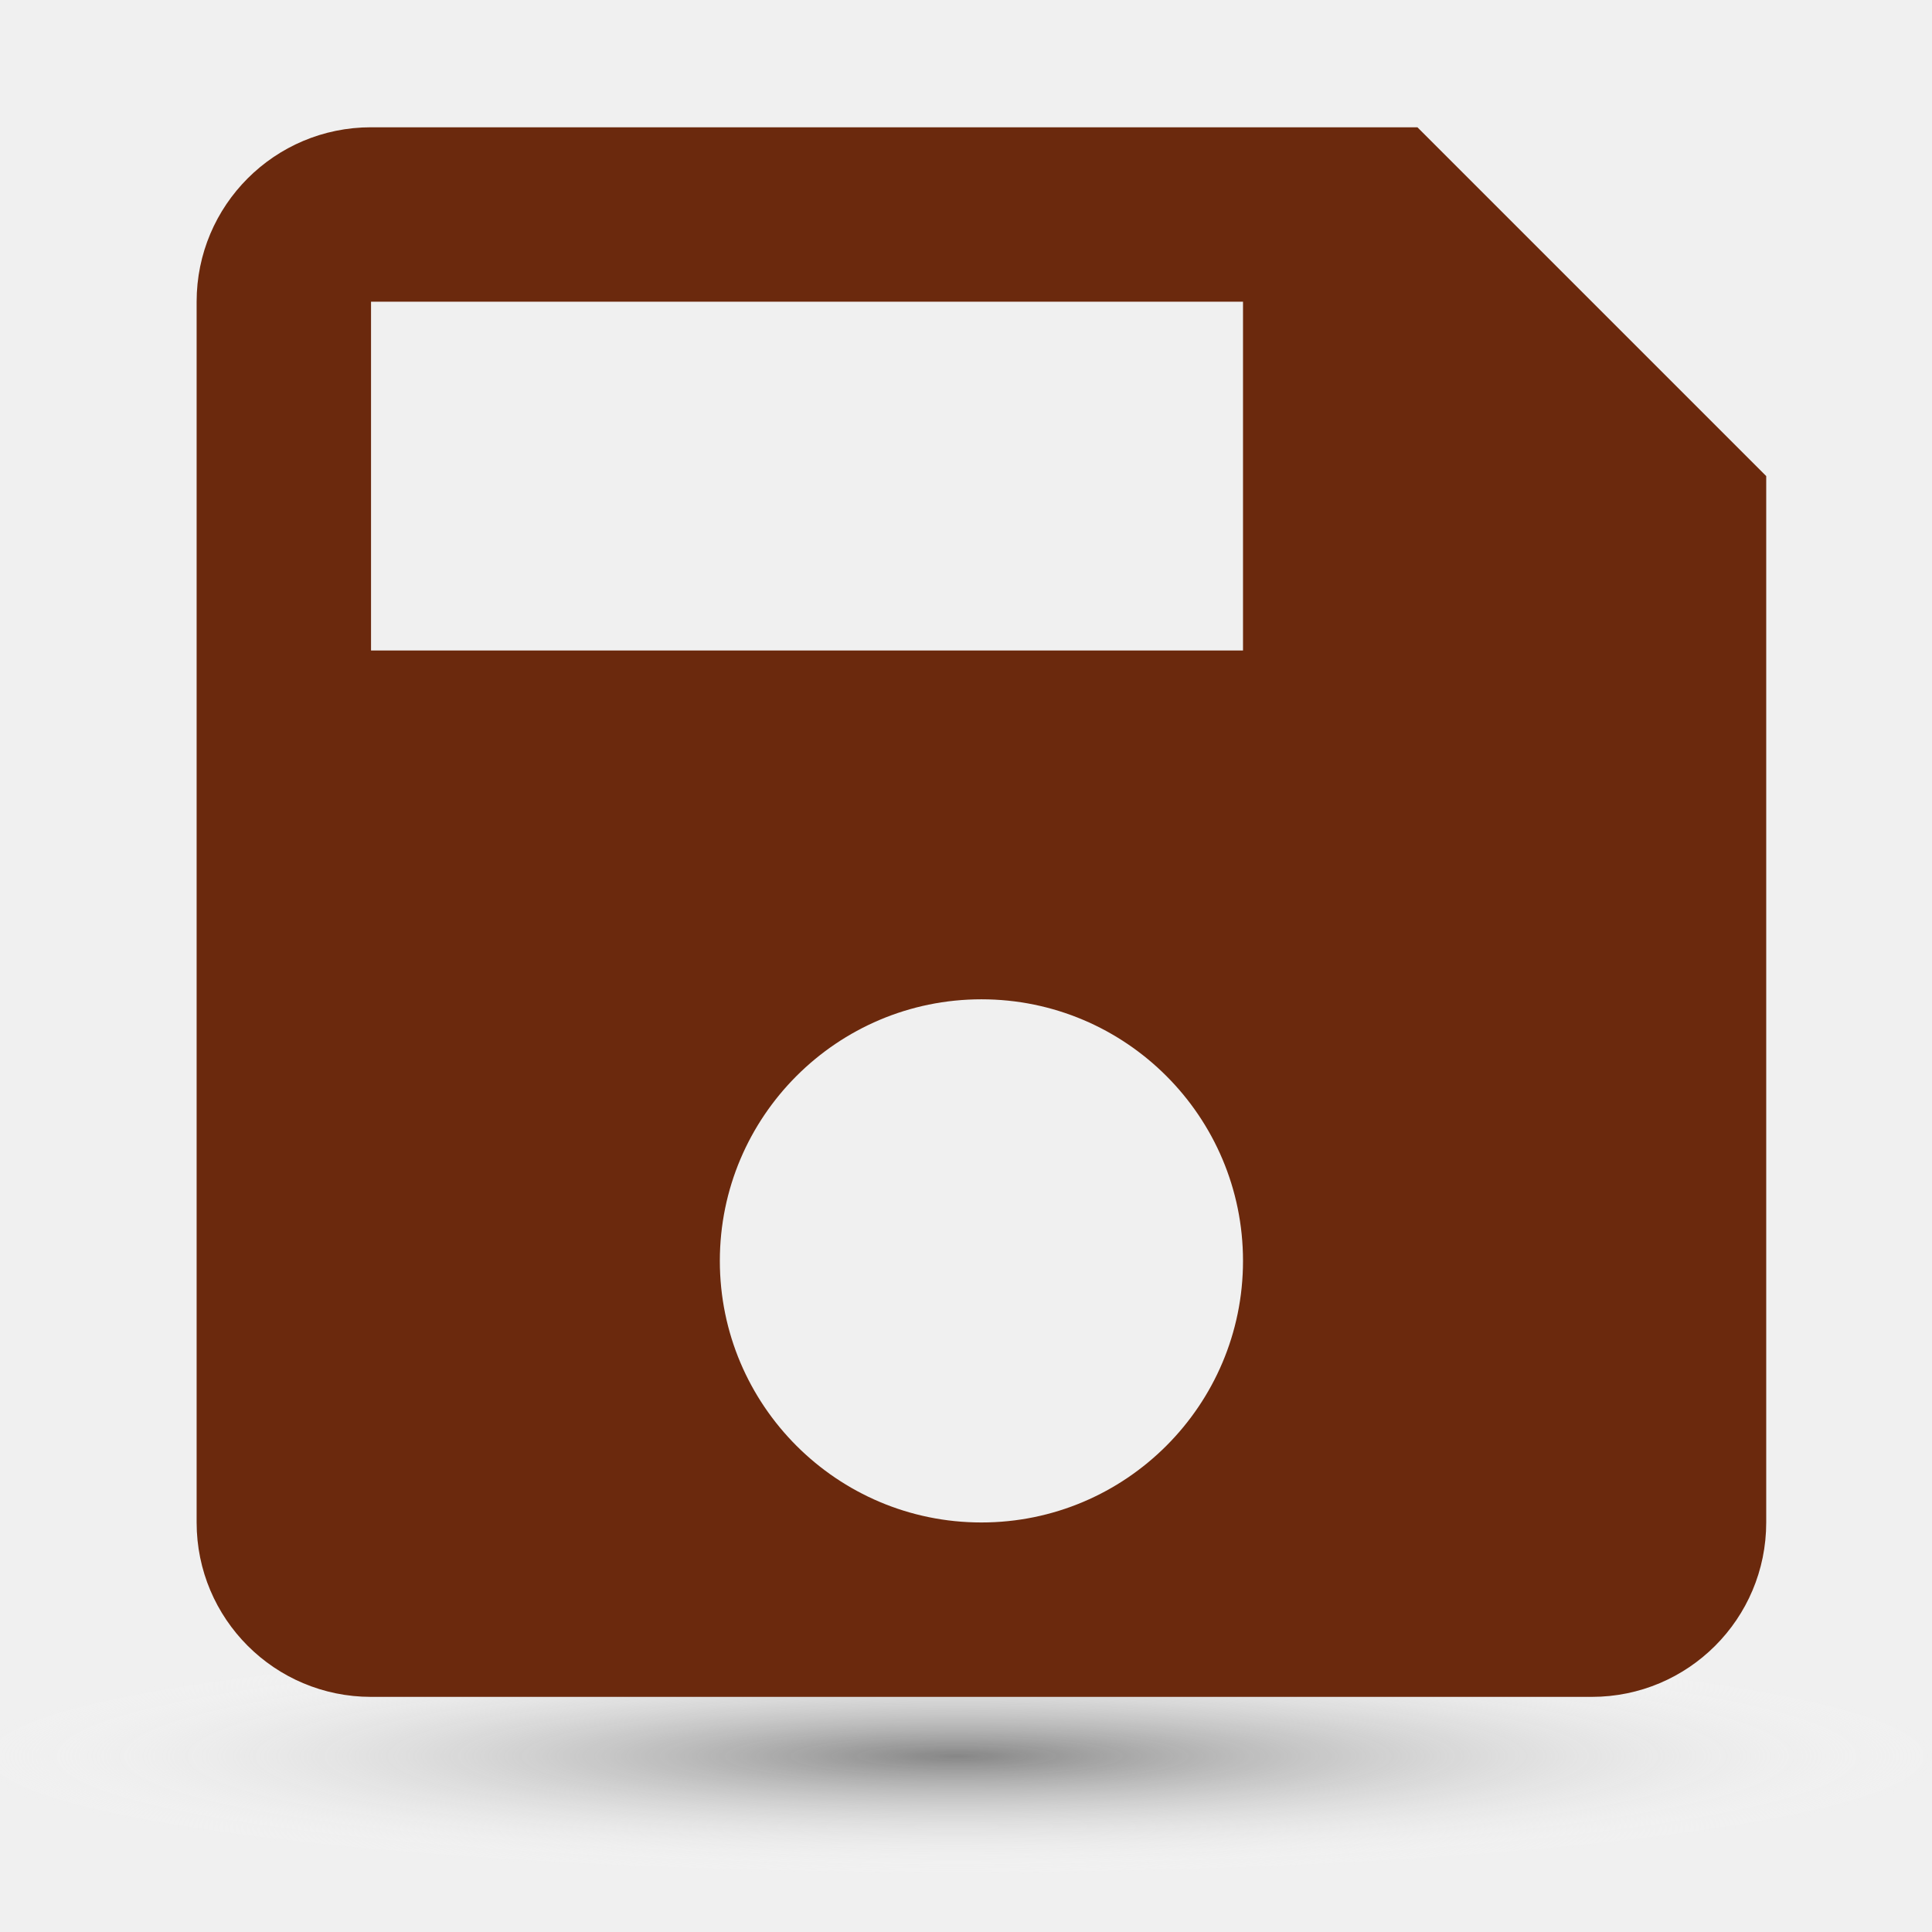
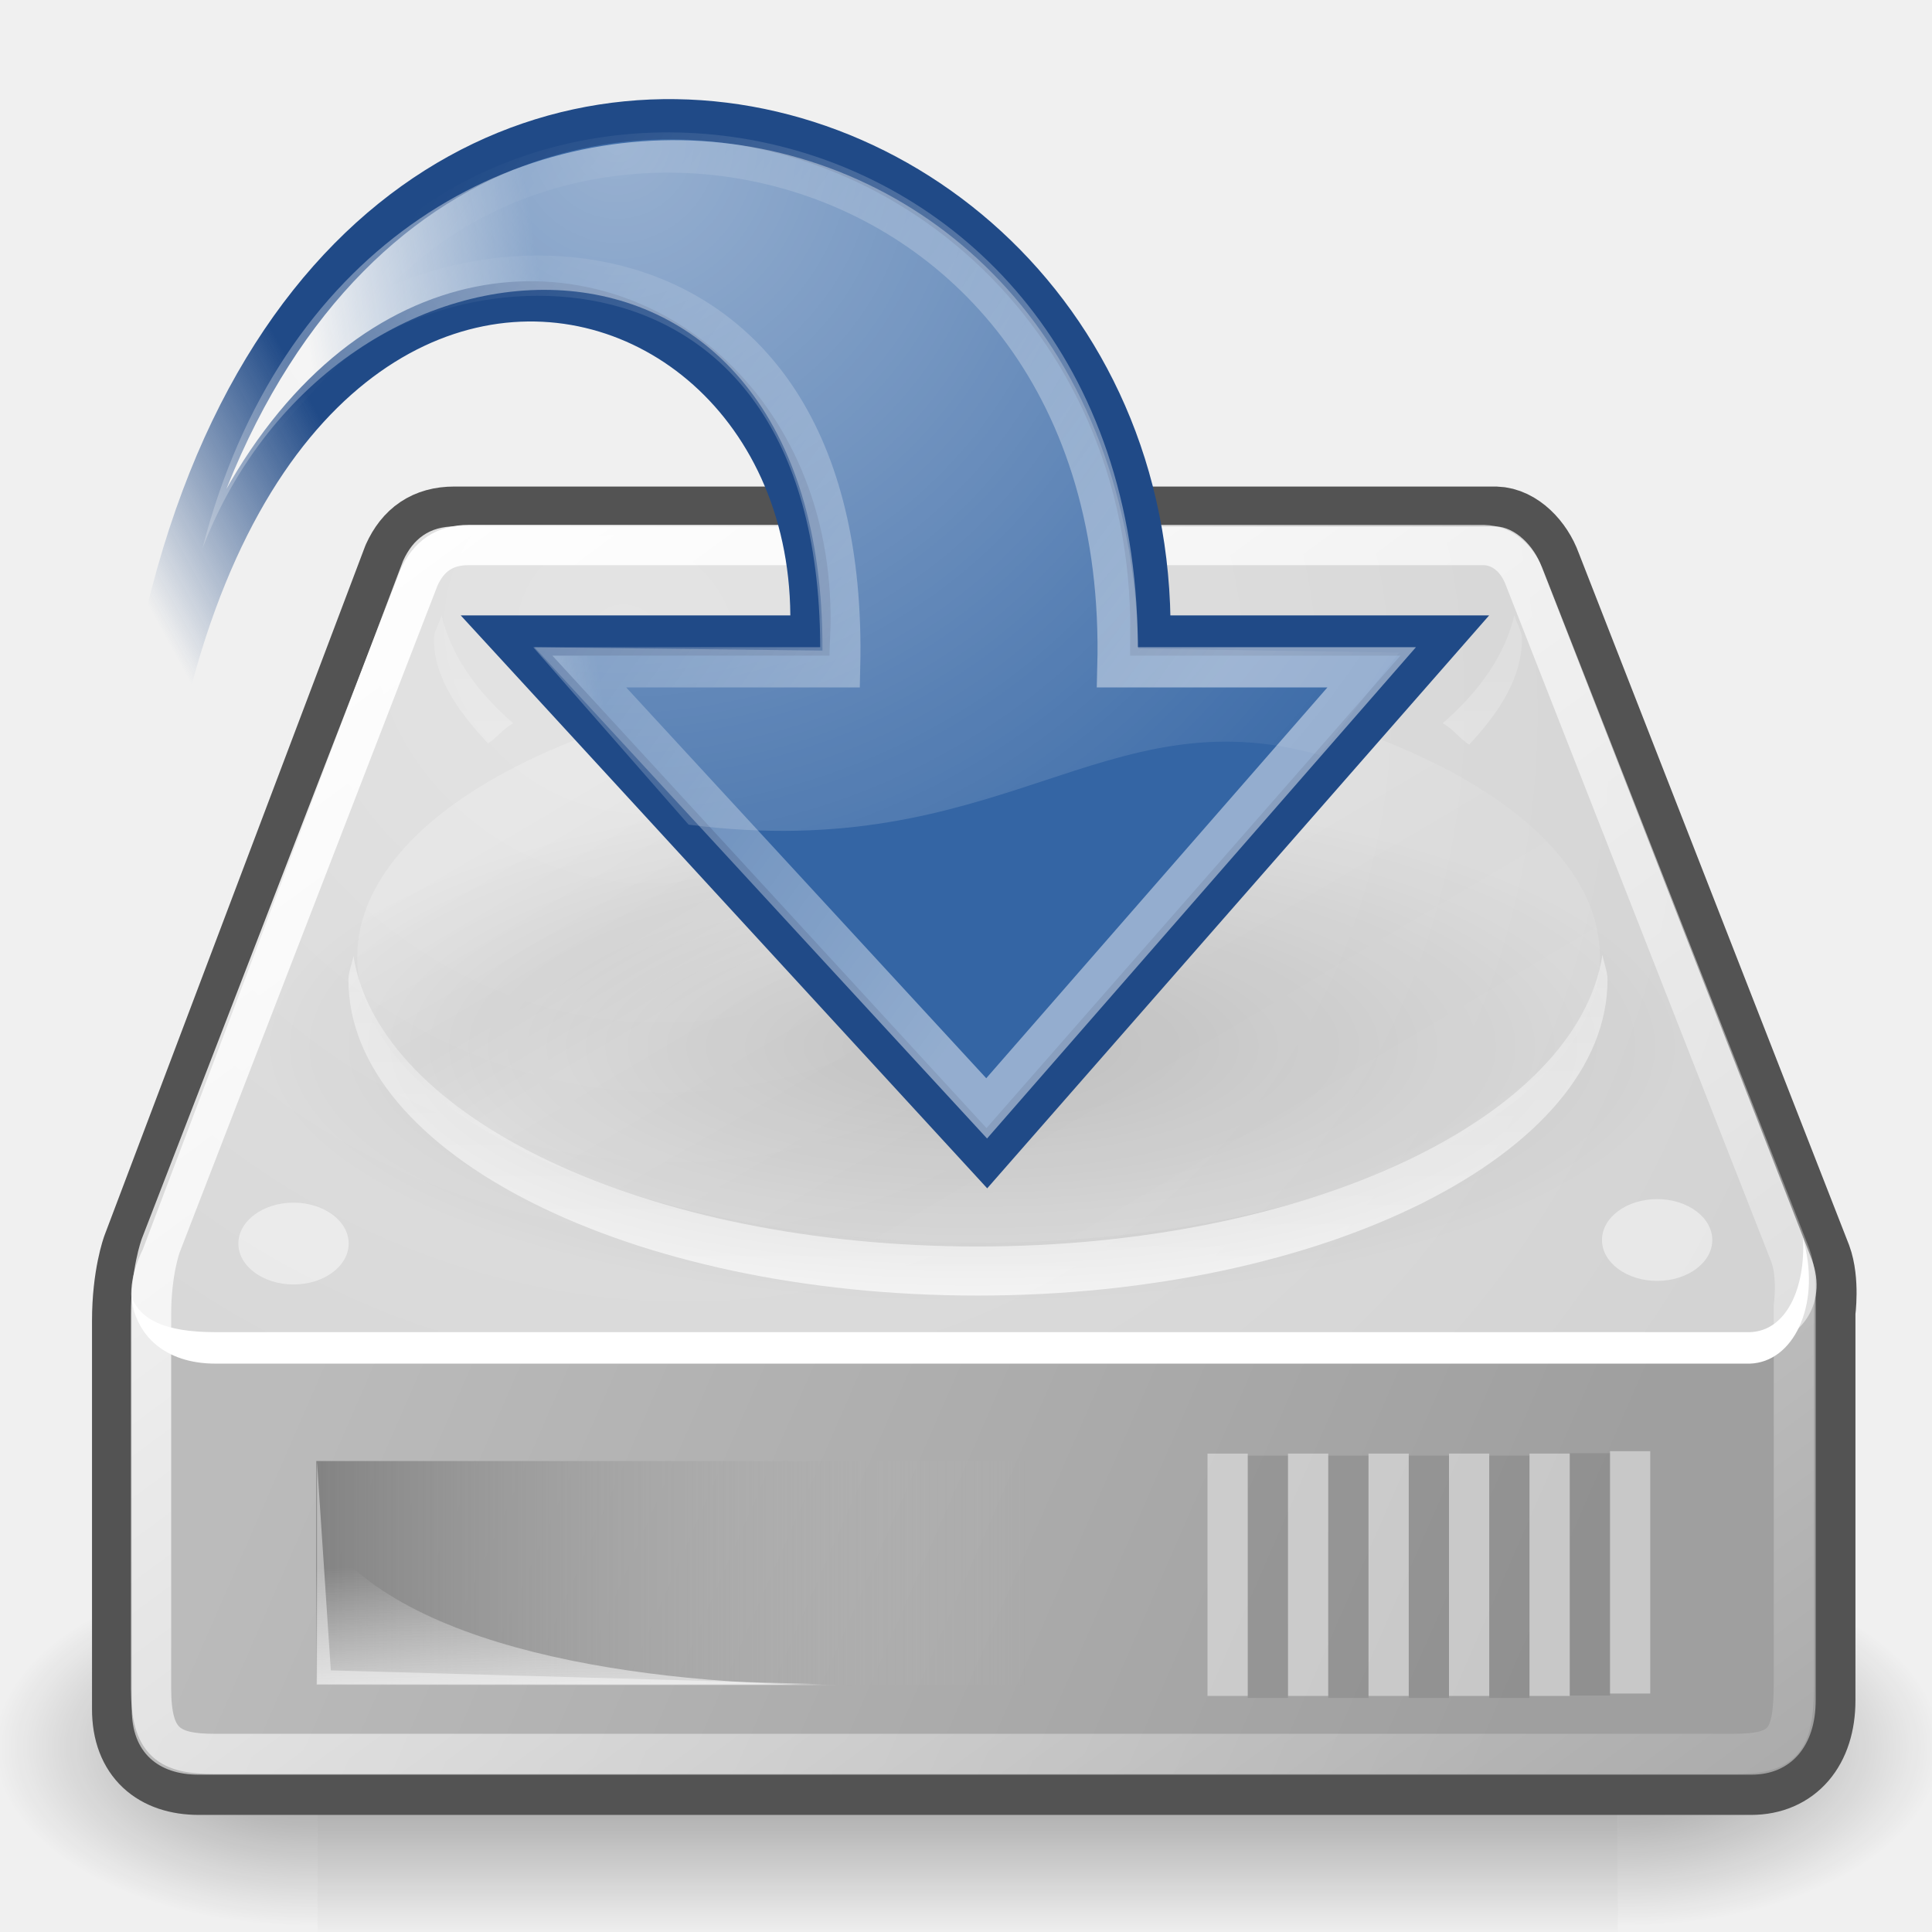
- <svg xmlns="http://www.w3.org/2000/svg" xmlns:xlink="http://www.w3.org/1999/xlink" width="48" height="48" id="svg2" version="1.0">
-   <defs id="defs4">
-     <linearGradient id="linearGradient3513">
-       <stop style="stop-color:#2a5d90;stop-opacity:1;" offset="0" id="stop3515" />
-       <stop style="stop-color:#4997ca;stop-opacity:1;" offset="1" id="stop3517" />
+ <svg xmlns="http://www.w3.org/2000/svg" xmlns:xlink="http://www.w3.org/1999/xlink" height="48px" id="svg2913" width="48px">
+   <defs id="defs3">
+     <radialGradient cx="605.714" cy="486.648" fx="605.714" fy="486.648" gradientTransform="matrix(-2.774389,0,0,1.969706,112.7623,-872.8854)" gradientUnits="userSpaceOnUse" id="radialGradient5031" r="117.143" xlink:href="#linearGradient5060" />
+     <linearGradient id="linearGradient5060">
+       <stop id="stop5062" offset="0" style="stop-color:black;stop-opacity:1;" />
+       <stop id="stop5064" offset="1" style="stop-color:black;stop-opacity:0;" />
    </linearGradient>
-     <marker style="overflow:visible" id="Arrow2Sstart" refX="0" refY="0" orient="auto">
-       <path transform="matrix(0.3,0,0,0.3,-0.69,0)" d="M 8.719,4.034 L -2.207,0.016 L 8.719,-4.002 C 6.973,-1.63 6.983,1.616 8.719,4.034 z" style="font-size:12px;fill-rule:evenodd;stroke-width:0.625;stroke-linejoin:round" id="path3703" />
-     </marker>
-     <marker orient="auto" refY="0" refX="0" id="RazorWire">
-        style="overflow:visible"&gt;
-       <path d="M 0.023,-0.74 L 0.023,0.697 L -7.759,3.01 L 10.679,3.01 L 3.491,0.697 L 3.491,-0.74 L 10.741,-2.896 L -7.727,-2.896 L 0.023,-0.74 z" style="fill:#808080;fill-opacity:1;fill-rule:evenodd;stroke:#000000;stroke-width:0.1pt" transform="scale(0.8,0.8)" id="path3906" />
-     </marker>
-     <marker style="overflow:visible" id="Arrow1Send" refX="0" refY="0" orient="auto">
-       <path transform="matrix(-0.2,0,0,-0.2,-1.2,0)" style="fill-rule:evenodd;stroke:#000000;stroke-width:1pt;marker-start:none" d="M 0,0 L 5,-5 L -12.5,0 L 5,5 L 0,0 z" id="path3688" />
-     </marker>
-     <linearGradient id="linearGradient3198">
-       <stop id="stop3200" offset="0" style="stop-color:#868686;stop-opacity:1;" />
-       <stop id="stop3202" offset="1" style="stop-color:#ffffff;stop-opacity:0;" />
+     <radialGradient cx="605.714" cy="486.648" fx="605.714" fy="486.648" gradientTransform="matrix(2.774389,0,0,1.969706,-1891.633,-872.8854)" gradientUnits="userSpaceOnUse" id="radialGradient5029" r="117.143" xlink:href="#linearGradient5060" />
+     <linearGradient id="linearGradient5048">
+       <stop id="stop5050" offset="0" style="stop-color:black;stop-opacity:0;" />
+       <stop id="stop5056" offset="0.5" style="stop-color:black;stop-opacity:1;" />
+       <stop id="stop5052" offset="1" style="stop-color:black;stop-opacity:0;" />
    </linearGradient>
-     <marker style="overflow:visible" id="marker2533" refX="0" refY="0" orient="auto">
-       <path transform="matrix(0.3,0,0,0.3,-0.69,0)" d="M 8.719,4.034 L -2.207,0.016 L 8.719,-4.002 C 6.973,-1.63 6.983,1.616 8.719,4.034 z" style="font-size:12px;fill-rule:evenodd;stroke-width:0.625;stroke-linejoin:round" id="path2535" />
-     </marker>
-     <marker orient="auto" refY="0" refX="0" id="marker2529">
-        style="overflow:visible"&gt;
-       <path d="M 0.023,-0.74 L 0.023,0.697 L -7.759,3.01 L 10.679,3.01 L 3.491,0.697 L 3.491,-0.74 L 10.741,-2.896 L -7.727,-2.896 L 0.023,-0.74 z" style="fill:#808080;fill-opacity:1;fill-rule:evenodd;stroke:#000000;stroke-width:0.1pt" transform="scale(0.8,0.8)" id="path2531" />
-     </marker>
-     <marker style="overflow:visible" id="marker2525" refX="0" refY="0" orient="auto">
-       <path transform="matrix(-0.2,0,0,-0.2,-1.2,0)" style="fill-rule:evenodd;stroke:#000000;stroke-width:1pt;marker-start:none" d="M 0,0 L 5,-5 L -12.5,0 L 5,5 L 0,0 z" id="path2527" />
-     </marker>
-     <linearGradient id="linearGradient3199">
-       <stop id="stop3201" offset="0" style="stop-color:#868686;stop-opacity:1;" />
-       <stop id="stop3203" offset="1" style="stop-color:#ffffff;stop-opacity:1;" />
+     <linearGradient gradientTransform="matrix(2.774389,0,0,1.969706,-1892.179,-872.8854)" gradientUnits="userSpaceOnUse" id="linearGradient5027" x1="302.857" x2="302.857" xlink:href="#linearGradient5048" y1="366.648" y2="609.505" />
+     <linearGradient id="linearGradient6925">
+       <stop id="stop6927" offset="0" style="stop-color:#204a87;stop-opacity:1;" />
+       <stop id="stop6929" offset="1" style="stop-color:#204a87;stop-opacity:0;" />
    </linearGradient>
-     <radialGradient xlink:href="#linearGradient3198" id="radialGradient3455" cx="18.183" cy="96.74" fx="18.183" fy="96.74" r="35.86" gradientTransform="matrix(1,0,0,0.1197183,0,85.15833)" gradientUnits="userSpaceOnUse" />
-     <linearGradient id="linearGradient4752">
-       <stop style="stop-color:#fed661;stop-opacity:1;" offset="0" id="stop4754" />
-       <stop style="stop-color:#edc63d;stop-opacity:1" offset="1" id="stop4756" />
+     <linearGradient id="linearGradient6901">
+       <stop id="stop6903" offset="0" style="stop-color:#3465a4;stop-opacity:1;" />
+       <stop id="stop6905" offset="1" style="stop-color:#3465a4;stop-opacity:0;" />
    </linearGradient>
-     <linearGradient id="linearGradient4701">
-       <stop id="stop4703" offset="0" style="stop-color:#fed661;stop-opacity:1;" />
-       <stop id="stop4705" offset="1" style="stop-color:#fed12f;stop-opacity:1" />
+     <linearGradient id="linearGradient4991">
+       <stop id="stop4993" offset="0" style="stop-color:#ffffff;stop-opacity:1;" />
+       <stop id="stop4995" offset="1" style="stop-color:#ffffff;stop-opacity:0;" />
    </linearGradient>
-     <linearGradient id="linearGradient3923">
-       <stop id="stop3925" offset="0" style="stop-color:#ffffff;stop-opacity:1;" />
-       <stop id="stop3927" offset="1" style="stop-color:#ededed;stop-opacity:1" />
+     <radialGradient cx="23.447" cy="6.458" fx="23.447" fy="6.458" gradientTransform="matrix(-1.314471,-1.006312e-2,-1.022964e-2,1.336221,46.22108,-4.909887)" gradientUnits="userSpaceOnUse" id="radialGradient4997" r="19.062" xlink:href="#linearGradient4991" />
+     <linearGradient id="linearGradient2187">
+       <stop id="stop2189" offset="0" style="stop-color:#ffffff;stop-opacity:1;" />
+       <stop id="stop2191" offset="1" style="stop-color:#ffffff;stop-opacity:0;" />
    </linearGradient>
-     <linearGradient y2="770.534" x2="269.706" y1="308.895" x1="269.706" gradientUnits="userSpaceOnUse" id="linearGradient4728" xlink:href="#linearGradient4701" />
-     <linearGradient y2="395.062" x2="234.351" y1="311.925" x1="233.341" gradientTransform="translate(-62.625,-311.9062)" gradientUnits="userSpaceOnUse" id="linearGradient4730" xlink:href="#linearGradient4701" />
+     <linearGradient gradientTransform="matrix(0.914114,1.412791e-16,-1.412791e-16,0.914114,-3.868698,-2.706902)" gradientUnits="userSpaceOnUse" id="linearGradient1764" x1="33.06" x2="12.624" xlink:href="#linearGradient2187" y1="27.394" y2="12.584" />
+     <linearGradient id="linearGradient8662">
+       <stop id="stop8664" offset="0" style="stop-color:#000000;stop-opacity:1;" />
+       <stop id="stop8666" offset="1" style="stop-color:#000000;stop-opacity:0;" />
+     </linearGradient>
+     <radialGradient cx="24.837" cy="36.421" fx="24.837" fy="36.421" gradientTransform="matrix(1,-7.816467e-32,-1.132409e-32,0.536723,-5.897962e-14,16.87306)" gradientUnits="userSpaceOnUse" id="radialGradient8668" r="15.645" xlink:href="#linearGradient8662" />
+     <linearGradient id="linearGradient2555">
+       <stop id="stop2557" offset="0" style="stop-color:#ffffff;stop-opacity:1;" />
+       <stop id="stop2561" offset="0.5" style="stop-color:#e6e6e6;stop-opacity:1;" />
+       <stop id="stop2563" offset="0.75" style="stop-color:#ffffff;stop-opacity:1;" />
+       <stop id="stop2565" offset="0.842" style="stop-color:#e1e1e1;stop-opacity:1;" />
+       <stop id="stop2559" offset="1" style="stop-color:#ffffff;stop-opacity:1;" />
+     </linearGradient>
+     <linearGradient id="linearGradient4274">
+       <stop id="stop4276" offset="0" style="stop-color:#ffffff;stop-opacity:0.255;" />
+       <stop id="stop4278" offset="1" style="stop-color:#ffffff;stop-opacity:1;" />
+     </linearGradient>
+     <linearGradient id="linearGradient4264">
+       <stop id="stop4266" offset="0" style="stop-color:#000000;stop-opacity:1;" />
+       <stop id="stop4268" offset="1" style="stop-color:#000000;stop-opacity:0;" />
+     </linearGradient>
+     <linearGradient id="linearGradient4254">
+       <stop id="stop4256" offset="0" style="stop-color:#ffffff;stop-opacity:1;" />
+       <stop id="stop4258" offset="1" style="stop-color:#ffffff;stop-opacity:0;" />
+     </linearGradient>
+     <linearGradient id="linearGradient4244">
+       <stop id="stop4246" offset="0" style="stop-color:#e4e4e4;stop-opacity:1;" />
+       <stop id="stop4248" offset="1" style="stop-color:#d3d3d3;stop-opacity:1;" />
+     </linearGradient>
+     <linearGradient id="linearGradient4236">
+       <stop id="stop4238" offset="0" style="stop-color:#eeeeee;stop-opacity:1;" />
+       <stop id="stop4240" offset="1" style="stop-color:#eeeeee;stop-opacity:0;" />
+     </linearGradient>
+     <linearGradient id="linearGradient4228">
+       <stop id="stop4230" offset="0" style="stop-color:#bbbbbb;stop-opacity:1;" />
+       <stop id="stop4232" offset="1" style="stop-color:#9f9f9f;stop-opacity:1;" />
+     </linearGradient>
+     <linearGradient id="linearGradient4184">
+       <stop id="stop4186" offset="0" style="stop-color:#838383;stop-opacity:1;" />
+       <stop id="stop4188" offset="1" style="stop-color:#bbbbbb;stop-opacity:0;" />
+     </linearGradient>
+     <linearGradient gradientTransform="translate(0.795493,3.79918)" gradientUnits="userSpaceOnUse" id="linearGradient4209" x1="7.062" x2="24.688" xlink:href="#linearGradient4184" y1="35.281" y2="35.281" />
+     <linearGradient gradientTransform="translate(0,5.125)" gradientUnits="userSpaceOnUse" id="linearGradient4234" x1="7.605" x2="36.183" xlink:href="#linearGradient4228" y1="28.481" y2="40.944" />
+     <linearGradient gradientTransform="translate(0,5.125)" gradientUnits="userSpaceOnUse" id="linearGradient4242" x1="12.277" x2="12.222" xlink:href="#linearGradient4236" y1="37.206" y2="33.759" />
+     <radialGradient cx="15.571" cy="2.959" fx="15.571" fy="2.959" gradientTransform="matrix(1.286242,0.781698,-0.710782,1.169552,-2.354348,0.24814)" gradientUnits="userSpaceOnUse" id="radialGradient4250" r="20.936" xlink:href="#linearGradient4244" />
+     <linearGradient gradientTransform="translate(0,5.125)" gradientUnits="userSpaceOnUse" id="linearGradient4260" x1="12.378" x2="44.096" xlink:href="#linearGradient4254" y1="4.433" y2="47.621" />
+     <radialGradient cx="23.202" cy="27.096" fx="23.202" fy="27.096" gradientTransform="matrix(1,0,0,0.651032,-2.885063e-16,9.455693)" gradientUnits="userSpaceOnUse" id="radialGradient4270" r="23.555" xlink:href="#linearGradient4264" />
+     <linearGradient gradientTransform="translate(0,5.125)" gradientUnits="userSpaceOnUse" id="linearGradient4272" x1="23.688" x2="23.688" xlink:href="#linearGradient4274" y1="11.319" y2="26.357" />
+     <linearGradient gradientUnits="userSpaceOnUse" id="linearGradient2553" x1="33.431" x2="21.748" xlink:href="#linearGradient2555" y1="31.965" y2="11.781" />
+     <linearGradient gradientUnits="userSpaceOnUse" id="linearGradient6907" x1="14.752" x2="8.895" xlink:href="#linearGradient6901" y1="15.868" y2="16.743" />
+     <linearGradient gradientUnits="userSpaceOnUse" id="linearGradient6931" x1="12.25" x2="7" xlink:href="#linearGradient6925" y1="18.25" y2="21.118" />
  </defs>
-   <g id="layer1" style="display:inline">
-     <path style="fill:url(#radialGradient3455);fill-opacity:1;stroke:none;stroke-width:5;stroke-linecap:round;stroke-linejoin:miter;stroke-miterlimit:4;stroke-dasharray:none;stroke-opacity:1" id="path2641" d="M 54.043,96.74 A 35.86,4.293 0 1 1 -17.678,96.74 A 35.86,4.293 0 1 1 54.043,96.74 z" transform="matrix(0.6934333,0,0,0.6934333,11.15993,-23.44976)" />
+   <g id="layer2">
+     <g id="g5022" style="display:inline" transform="matrix(2.411405e-2,0,0,1.929202e-2,45.48953,41.75228)">
+       <rect height="478.357" id="rect4173" style="opacity:0.402;color:black;fill:url(#linearGradient5027);fill-opacity:1;fill-rule:nonzero;stroke:none;stroke-width:1;stroke-linecap:round;stroke-linejoin:miter;marker:none;marker-start:none;marker-mid:none;marker-end:none;stroke-miterlimit:4;stroke-dasharray:none;stroke-dashoffset:0;stroke-opacity:1;visibility:visible;display:inline;overflow:visible" width="1339.633" x="-1559.252" y="-150.697" />
+       <path d="M -219.619,-150.68 C -219.619,-150.68 -219.619,327.65 -219.619,327.65 C -76.745,328.551 125.781,220.481 125.781,88.454 C 125.781,-43.572 -33.655,-150.68 -219.619,-150.68 z " id="path5058" style="opacity:0.402;color:black;fill:url(#radialGradient5029);fill-opacity:1;fill-rule:nonzero;stroke:none;stroke-width:1;stroke-linecap:round;stroke-linejoin:miter;marker:none;marker-start:none;marker-mid:none;marker-end:none;stroke-miterlimit:4;stroke-dasharray:none;stroke-dashoffset:0;stroke-opacity:1;visibility:visible;display:inline;overflow:visible" />
+       <path d="M -1559.252,-150.68 C -1559.252,-150.68 -1559.252,327.65 -1559.252,327.65 C -1702.127,328.551 -1904.652,220.481 -1904.652,88.454 C -1904.652,-43.572 -1745.216,-150.68 -1559.252,-150.68 z " id="path5018" style="opacity:0.402;color:black;fill:url(#radialGradient5031);fill-opacity:1;fill-rule:nonzero;stroke:none;stroke-width:1;stroke-linecap:round;stroke-linejoin:miter;marker:none;marker-start:none;marker-mid:none;marker-end:none;stroke-miterlimit:4;stroke-dasharray:none;stroke-dashoffset:0;stroke-opacity:1;visibility:visible;display:inline;overflow:visible" />
+     </g>
+     <path d="M 11.286,13.088 C 10.661,13.088 10.254,13.378 10.004,13.931 C 10.004,13.931 3.536,31.035 3.536,31.035 C 3.536,31.035 3.286,31.706 3.286,32.816 C 3.286,32.816 3.286,42.466 3.286,42.466 C 3.286,43.549 3.943,44.091 4.942,44.091 L 43.504,44.091 C 44.489,44.091 45.098,43.373 45.098,42.247 L 45.098,32.597 C 45.098,32.597 45.204,31.827 45.004,31.285 L 38.286,14.088 C 38.101,13.576 37.649,13.1 37.161,13.088 L 11.286,13.088 z " id="path4196" style="fill:none;fill-opacity:1;fill-rule:evenodd;stroke:#535353;stroke-width:2;stroke-linecap:round;stroke-linejoin:round;stroke-miterlimit:4;stroke-dasharray:none;stroke-opacity:1" />
+     <path d="M 3.274,32.122 L 4.038,31.43 L 41.648,31.492 L 45.11,31.809 L 45.11,42.248 C 45.11,43.373 44.503,44.091 43.518,44.091 L 4.935,44.091 C 3.937,44.091 3.274,43.549 3.274,42.467 L 3.274,32.122 z " id="path4170" style="fill:url(#linearGradient4234);fill-opacity:1;fill-rule:evenodd;stroke:none;stroke-width:1.02px;stroke-linecap:butt;stroke-linejoin:miter;stroke-opacity:1" />
+     <path d="M 3.549,31.039 C 2.835,32.504 3.548,33.432 4.585,33.432 C 4.585,33.432 43.585,33.432 43.585,33.432 C 44.704,33.408 45.43,32.42 45.013,31.289 L 38.299,14.079 C 38.115,13.567 37.644,13.091 37.156,13.079 L 11.299,13.079 C 10.674,13.079 10.263,13.382 10.013,13.936 C 10.013,13.936 3.549,31.039 3.549,31.039 z " id="path3093" style="fill:url(#radialGradient4250);fill-opacity:1;fill-rule:evenodd;stroke:none;stroke-width:1px;stroke-linecap:butt;stroke-linejoin:miter;stroke-opacity:1" />
+     <rect height="5.562" id="rect4174" style="opacity:1;color:#000000;fill:url(#linearGradient4209);fill-opacity:1;fill-rule:evenodd;stroke:none;stroke-width:2.409;stroke-linecap:round;stroke-linejoin:round;marker:none;marker-start:none;marker-mid:none;marker-end:none;stroke-miterlimit:4;stroke-dasharray:none;stroke-dashoffset:0;stroke-opacity:1;visibility:visible;display:inline;overflow:visible" width="17.625" x="7.858" y="36.299" />
+     <path d="M 7.858,41.862 C 7.858,41.862 7.858,37.85 7.858,37.85 C 9.694,41.029 16.154,41.862 20.795,41.862 C 20.795,41.862 7.858,41.862 7.858,41.862 z " id="path4194" style="opacity:0.811;fill:url(#linearGradient4242);fill-opacity:1;fill-rule:evenodd;stroke:none;stroke-width:1px;stroke-linecap:butt;stroke-linejoin:miter;stroke-opacity:1" />
+     <path d="M 44.796,30.754 C 44.86,32.004 44.382,33.07 43.474,33.097 C 43.474,33.097 5.355,33.097 5.355,33.097 C 4.066,33.097 3.488,32.772 3.271,32.229 C 3.363,33.174 4.097,33.879 5.355,33.879 C 5.355,33.879 43.474,33.879 43.474,33.879 C 44.55,33.846 45.227,32.455 44.826,30.884 L 44.796,30.754 z " id="path4201" style="fill:#ffffff;fill-opacity:1;fill-rule:evenodd;stroke:none;stroke-width:1px;stroke-linecap:butt;stroke-linejoin:miter;stroke-opacity:1" />
+     <path d="M 10.969,15.281 C 10.923,15.482 10.781,15.668 10.781,15.875 C 10.781,16.824 11.372,17.664 12.125,18.469 C 12.365,18.315 12.49,18.114 12.75,17.969 C 11.81,17.153 11.197,16.252 10.969,15.281 z M 37.625,15.281 C 37.396,16.251 36.783,17.154 35.844,17.969 C 36.118,18.122 36.248,18.337 36.5,18.5 C 37.257,17.693 37.812,16.827 37.812,15.875 C 37.812,15.668 37.671,15.482 37.625,15.281 z M 39.812,23.719 C 39.199,27.759 32.514,30.969 24.281,30.969 C 16.069,30.969 9.421,27.776 8.781,23.75 C 8.749,23.947 8.656,24.142 8.656,24.344 C 8.656,28.662 15.645,32.188 24.281,32.188 C 32.917,32.188 39.937,28.662 39.938,24.344 C 39.938,24.131 39.848,23.926 39.812,23.719 z " id="path4211" style="opacity:0.691;color:#000000;fill:url(#linearGradient4272);fill-opacity:1;fill-rule:evenodd;stroke:none;stroke-width:2;stroke-linecap:round;stroke-linejoin:round;marker:none;marker-start:none;marker-mid:none;marker-end:none;stroke-miterlimit:4;stroke-dasharray:none;stroke-dashoffset:0;stroke-opacity:1;visibility:visible;display:inline;overflow:visible" />
+     <path d="M 8.574 25.594 A 1.37 1.016 0 1 1  5.834,25.594 A 1.37 1.016 0 1 1  8.574 25.594 z" id="path4224" style="opacity:1;color:#000000;fill:#ffffff;fill-opacity:0.458;fill-rule:evenodd;stroke:none;stroke-width:2;stroke-linecap:round;stroke-linejoin:round;marker:none;marker-start:none;marker-mid:none;marker-end:none;stroke-miterlimit:4;stroke-dasharray:none;stroke-dashoffset:0;stroke-opacity:1;visibility:visible;display:inline;overflow:visible" transform="translate(8.838843e-2,5.30178)" />
+     <path d="M 8.574 25.594 A 1.37 1.016 0 1 1  5.834,25.594 A 1.37 1.016 0 1 1  8.574 25.594 z" id="path4226" style="opacity:1;color:#000000;fill:#ffffff;fill-opacity:0.458;fill-rule:evenodd;stroke:none;stroke-width:2;stroke-linecap:round;stroke-linejoin:round;marker:none;marker-start:none;marker-mid:none;marker-end:none;stroke-miterlimit:4;stroke-dasharray:none;stroke-dashoffset:0;stroke-opacity:1;visibility:visible;display:inline;overflow:visible" transform="translate(33.96705,5.21339)" />
+     <path d="M 11.643,13.541 C 11.041,13.541 10.65,13.82 10.409,14.353 C 10.409,14.353 3.994,30.944 3.994,30.944 C 3.994,30.944 3.753,31.59 3.753,32.659 C 3.753,32.659 3.753,41.949 3.753,41.949 C 3.753,43.303 4.197,43.576 5.348,43.576 L 43.035,43.576 C 44.358,43.576 44.569,43.259 44.569,41.738 L 44.569,32.448 C 44.569,32.448 44.671,31.706 44.479,31.184 L 37.886,14.378 C 37.708,13.886 37.335,13.552 36.865,13.541 L 11.643,13.541 z " id="path4252" style="fill:none;fill-opacity:1;fill-rule:evenodd;stroke:url(#linearGradient4260);stroke-width:1;stroke-linecap:round;stroke-linejoin:round;stroke-miterlimit:4;stroke-dasharray:none;stroke-opacity:1" />
+     <path d="M 40.5,36.554 L 40.5,41.575" id="path4282" style="fill:none;fill-opacity:0.75;fill-rule:evenodd;stroke:#ffffff;stroke-width:1px;stroke-linecap:square;stroke-linejoin:miter;stroke-opacity:0.424" />
+     <path d="M 38.5,36.614 L 38.5,41.635" id="path4284" style="fill:none;fill-opacity:0.75;fill-rule:evenodd;stroke:#ffffff;stroke-width:1px;stroke-linecap:square;stroke-linejoin:miter;stroke-opacity:0.424" />
+     <path d="M 36.5,36.614 L 36.5,41.635" id="path4286" style="fill:none;fill-opacity:0.75;fill-rule:evenodd;stroke:#ffffff;stroke-width:1px;stroke-linecap:square;stroke-linejoin:miter;stroke-opacity:0.424" />
+     <path d="M 34.5,36.614 L 34.5,41.635" id="path4288" style="fill:none;fill-opacity:0.75;fill-rule:evenodd;stroke:#ffffff;stroke-width:1px;stroke-linecap:square;stroke-linejoin:miter;stroke-opacity:0.424" />
+     <path d="M 32.5,36.614 L 32.5,41.635" id="path4290" style="fill:none;fill-opacity:0.75;fill-rule:evenodd;stroke:#ffffff;stroke-width:1px;stroke-linecap:square;stroke-linejoin:miter;stroke-opacity:0.424" />
+     <path d="M 30.5,36.614 L 30.5,41.635" id="path4292" style="fill:none;fill-opacity:0.75;fill-rule:evenodd;stroke:#ffffff;stroke-width:1px;stroke-linecap:square;stroke-linejoin:miter;stroke-opacity:0.424" />
+     <path d="M 39.5,36.604 L 39.5,41.625" id="path4294" style="opacity:0.097;fill:none;fill-opacity:0.75;fill-rule:evenodd;stroke:#000000;stroke-width:1px;stroke-linecap:square;stroke-linejoin:miter;stroke-opacity:1" />
+     <path d="M 37.5,36.664 L 37.5,41.685" id="path4296" style="opacity:0.097;fill:none;fill-opacity:0.75;fill-rule:evenodd;stroke:#000000;stroke-width:1px;stroke-linecap:square;stroke-linejoin:miter;stroke-opacity:1" />
+     <path d="M 35.5,36.664 L 35.5,41.685" id="path4298" style="opacity:0.097;fill:none;fill-opacity:0.75;fill-rule:evenodd;stroke:#000000;stroke-width:1px;stroke-linecap:square;stroke-linejoin:miter;stroke-opacity:1" />
+     <path d="M 33.5,36.664 L 33.5,41.685" id="path4300" style="opacity:0.097;fill:none;fill-opacity:0.75;fill-rule:evenodd;stroke:#000000;stroke-width:1px;stroke-linecap:square;stroke-linejoin:miter;stroke-opacity:1" />
+     <path d="M 31.5,36.664 L 31.5,41.685" id="path4302" style="opacity:0.097;fill:none;fill-opacity:0.75;fill-rule:evenodd;stroke:#000000;stroke-width:1px;stroke-linecap:square;stroke-linejoin:miter;stroke-opacity:1" />
+     <path d="M 7.875,36.312 L 7.875,41.844 L 20.438,41.844 L 8.219,41.5 L 7.875,36.312 z " id="path4572" style="opacity:0.44;fill:#ffffff;fill-opacity:1;fill-rule:evenodd;stroke:none;stroke-width:1px;stroke-linecap:butt;stroke-linejoin:miter;stroke-opacity:1" />
+     <path d="M 39.875 19.562 A 14.875 6.688 0 1 1  10.125,19.562 A 14.875 6.688 0 1 1  39.875 19.562 z" id="path2545" style="opacity:0.206;color:#000000;fill:url(#linearGradient2553);fill-opacity:1;fill-rule:evenodd;stroke:none;stroke-width:0.934;stroke-linecap:square;stroke-linejoin:round;marker:none;marker-start:none;marker-mid:none;marker-end:none;stroke-miterlimit:4;stroke-dasharray:none;stroke-dashoffset:0;stroke-opacity:0.424;visibility:visible;display:inline;overflow:visible" transform="matrix(1.037815,0,0,1.060747,-1.632878,3.03037)" />
  </g>
-   <g id="layer4" style="display:none">
-     <g id="layer2" style="display:inline" transform="matrix(0.242492,0,0,0.242492,-68.79464,-56.95386)">
-       <path style="fill:#ffffff;fill-opacity:1;stroke:#000000;stroke-width:5;stroke-miterlimit:4;stroke-dasharray:none;stroke-opacity:1" d="M 304.1,325.286 C 308.344,343.522 331.57,375.239 395.053,376.271 C 433.535,373.462 442.06,361.272 462.726,337.131 C 486.033,265.992 301.765,278.373 304.1,325.286 z" id="path3656" />
-       <g id="g9431" transform="matrix(1,0,0,-1,-398.1429,610.9919)">
-         <path id="path3668" d="M 700.16,279.749 C 720.788,247.772 826.44,232.414 860.944,269.418" style="fill:none;fill-rule:evenodd;stroke:#000000;stroke-width:11.51;stroke-linecap:round;stroke-linejoin:miter;marker-start:none;marker-end:none;stroke-miterlimit:4.7;stroke-dasharray:none;stroke-opacity:1" />
-         <path id="path8123" d="M 705.53,266.922 C 702.723,266.039 700.271,264.188 698.205,262.008 C 685.035,245.639 696.67,268.244 702.047,274.405" style="fill:#000000;fill-opacity:1;fill-rule:evenodd;stroke:#000000;stroke-width:2.021px;stroke-linecap:butt;stroke-linejoin:miter;stroke-opacity:1" />
-         <path id="path8125" d="M 721.549,262.432 C 720.31,259.166 718.574,256.163 716.851,253.177 C 708.211,233.957 711.929,259.891 713.191,267.67" style="fill:#000000;fill-opacity:1;fill-rule:evenodd;stroke:#000000;stroke-width:2.021px;stroke-linecap:butt;stroke-linejoin:miter;stroke-opacity:1" />
-         <path id="path8127" d="M 741.747,254.2 C 739.204,250.264 737.466,245.789 736.262,241.193 C 732.024,220.297 734.574,248.331 732.693,254.948" style="fill:#000000;fill-opacity:1;fill-rule:evenodd;stroke:#000000;stroke-width:2.021px;stroke-linecap:butt;stroke-linejoin:miter;stroke-opacity:1" />
-         <path id="path8129" d="M 770.303,248.213 C 768.126,245.3 767.867,241.576 767.553,237.922 C 763.837,215.795 765.258,230.1 759.856,246.717" style="fill:#000000;fill-opacity:1;fill-rule:evenodd;stroke:#000000;stroke-width:2.021px;stroke-linecap:butt;stroke-linejoin:miter;stroke-opacity:1" />
-         <path id="path8131" d="M 793.983,246.717 C 792.325,242.365 791.45,237.729 790.805,233.097 C 788.009,213.547 787.672,233.96 786.322,242.227" style="fill:#000000;fill-opacity:1;fill-rule:evenodd;stroke:#000000;stroke-width:2.021px;stroke-linecap:butt;stroke-linejoin:miter;stroke-opacity:1" />
-         <path id="path8133" d="M 814.878,245.22 C 814.22,241.87 814.172,238.436 814.097,235.029 C 811.845,213.927 813.196,240.196 806.52,244.472" style="fill:#000000;fill-opacity:1;fill-rule:evenodd;stroke:#000000;stroke-width:2.021px;stroke-linecap:butt;stroke-linejoin:miter;stroke-opacity:1" />
-         <path id="path8135" d="M 835.772,253.452 C 835.607,248.133 835.697,242.81 835.515,237.492 C 834.46,218.44 832.087,241.904 828.111,247.465" style="fill:#000000;fill-opacity:1;fill-rule:evenodd;stroke:#000000;stroke-width:2.021px;stroke-linecap:butt;stroke-linejoin:miter;stroke-opacity:1" />
-         <path id="path8137" d="M 852.488,262.432 C 853.741,256.756 853.969,250.893 853.944,245.083 C 855.187,224.01 850.261,248.303 842.737,252.703" style="fill:#000000;fill-opacity:1;fill-rule:evenodd;stroke:#000000;stroke-width:2.021px;stroke-linecap:butt;stroke-linejoin:miter;stroke-opacity:1" />
-         <path id="path9193" d="M 856.667,264.677 C 861.307,257.903 864.815,250.251 870.101,243.988 C 878.616,242.545 861.573,263.353 864.328,272.16" style="fill:#000000;fill-opacity:1;fill-rule:evenodd;stroke:#000000;stroke-width:2.021px;stroke-linecap:butt;stroke-linejoin:miter;stroke-opacity:1" />
-       </g>
-     </g>
-   </g>
-   <g id="layer3" style="display:inline">
-     <g transform="translate(-277.7978,-559.3117)" id="layer1-1">
-       <path id="path5248" d="m 313.013,562.474 -25.997,0 c -2.394,0 -4.333,1.939 -4.333,4.333 l 0,30.33 c 0,2.394 1.939,4.333 4.333,4.333 l 30.33,0 c 2.394,0 4.333,-1.939 4.333,-4.333 l 0,-25.997 -8.666,-8.666 z m -10.832,34.663 c -3.586,0 -6.499,-2.913 -6.499,-6.499 0,-3.586 2.914,-6.499 6.499,-6.499 3.586,0 6.499,2.913 6.499,6.499 0,3.586 -2.913,6.499 -6.499,6.499 z m 6.499,-21.664 -21.664,0 0,-8.666 21.664,0 0,8.666 z" style="fill:#6b290d;fill-opacity:1" />
-     </g>
+   <g id="layer1">
+     <path d="M 40.482 36.421 A 15.645 8.397 0 1 1  9.192,36.421 A 15.645 8.397 0 1 1  40.482 36.421 z" id="path8660" style="opacity:0.141;color:#000000;fill:url(#radialGradient8668);fill-opacity:1;fill-rule:evenodd;stroke:none;stroke-width:1;stroke-linecap:butt;stroke-linejoin:miter;marker:none;marker-start:none;marker-mid:none;marker-end:none;stroke-miterlimit:10;stroke-dasharray:none;stroke-dashoffset:0;stroke-opacity:1;visibility:visible;display:inline;overflow:visible" transform="matrix(1.13019,1.178179e-16,7.918544e-17,-0.759601,-3.909725,53.66554)" />
+     <path d="M 3.203,25.835 C 2.173,-5.385 28.742,-0.451 28.582,15.789 L 35.895,15.789 L 24.518,28.775 L 12.585,15.789 C 12.585,15.789 20.127,15.789 20.127,15.789 C 20.584,4.819 3.409,1.61 3.203,25.835 z " id="path1432" style="opacity:1;color:#000000;fill:url(#linearGradient6907);fill-opacity:1.0;fill-rule:nonzero;stroke:url(#linearGradient6931);stroke-width:1;stroke-linecap:butt;stroke-linejoin:miter;marker:none;marker-start:none;marker-mid:none;marker-end:none;stroke-miterlimit:4;stroke-dasharray:none;stroke-dashoffset:0;stroke-opacity:1;visibility:visible;display:block;overflow:visible" />
+     <path d="M 7.664,9.104 C 12.406,-0.04 28.122,2.718 27.762,16.579 L 34.079,16.579 C 34.079,16.579 24.513,27.537 24.513,27.537 L 14.417,16.579 C 14.417,16.579 20.873,16.579 20.873,16.579 C 21.145,5.004 10.922,5.535 7.664,9.104 z " id="path2177" style="opacity:0.472;color:#000000;fill:none;fill-opacity:1;fill-rule:nonzero;stroke:url(#linearGradient1764);stroke-width:1;stroke-linecap:butt;stroke-linejoin:miter;marker:none;marker-start:none;marker-mid:none;marker-end:none;stroke-miterlimit:10;stroke-dasharray:none;stroke-dashoffset:0;stroke-opacity:1;visibility:visible;display:block;overflow:visible" />
+     <path d="M 34.767,16.212 L 32.783,18.757 C 27.373,17.241 24.897,21.487 17.109,20.489 L 13.248,16.08 L 20.434,16.163 C 20.483,4.316 8.344,4.999 5.029,13.628 C 8.837,-1.261 27.893,0.806 28.283,16.114 L 34.767,16.212 z " id="path4989" style="opacity:0.494;color:#000000;fill:url(#radialGradient4997);fill-opacity:1;fill-rule:nonzero;stroke:none;stroke-width:1;stroke-linecap:butt;stroke-linejoin:miter;marker:none;marker-start:none;marker-mid:none;marker-end:none;stroke-miterlimit:10;stroke-dasharray:none;stroke-dashoffset:0;stroke-opacity:1;visibility:visible;display:inline;overflow:visible" />
  </g>
</svg>
